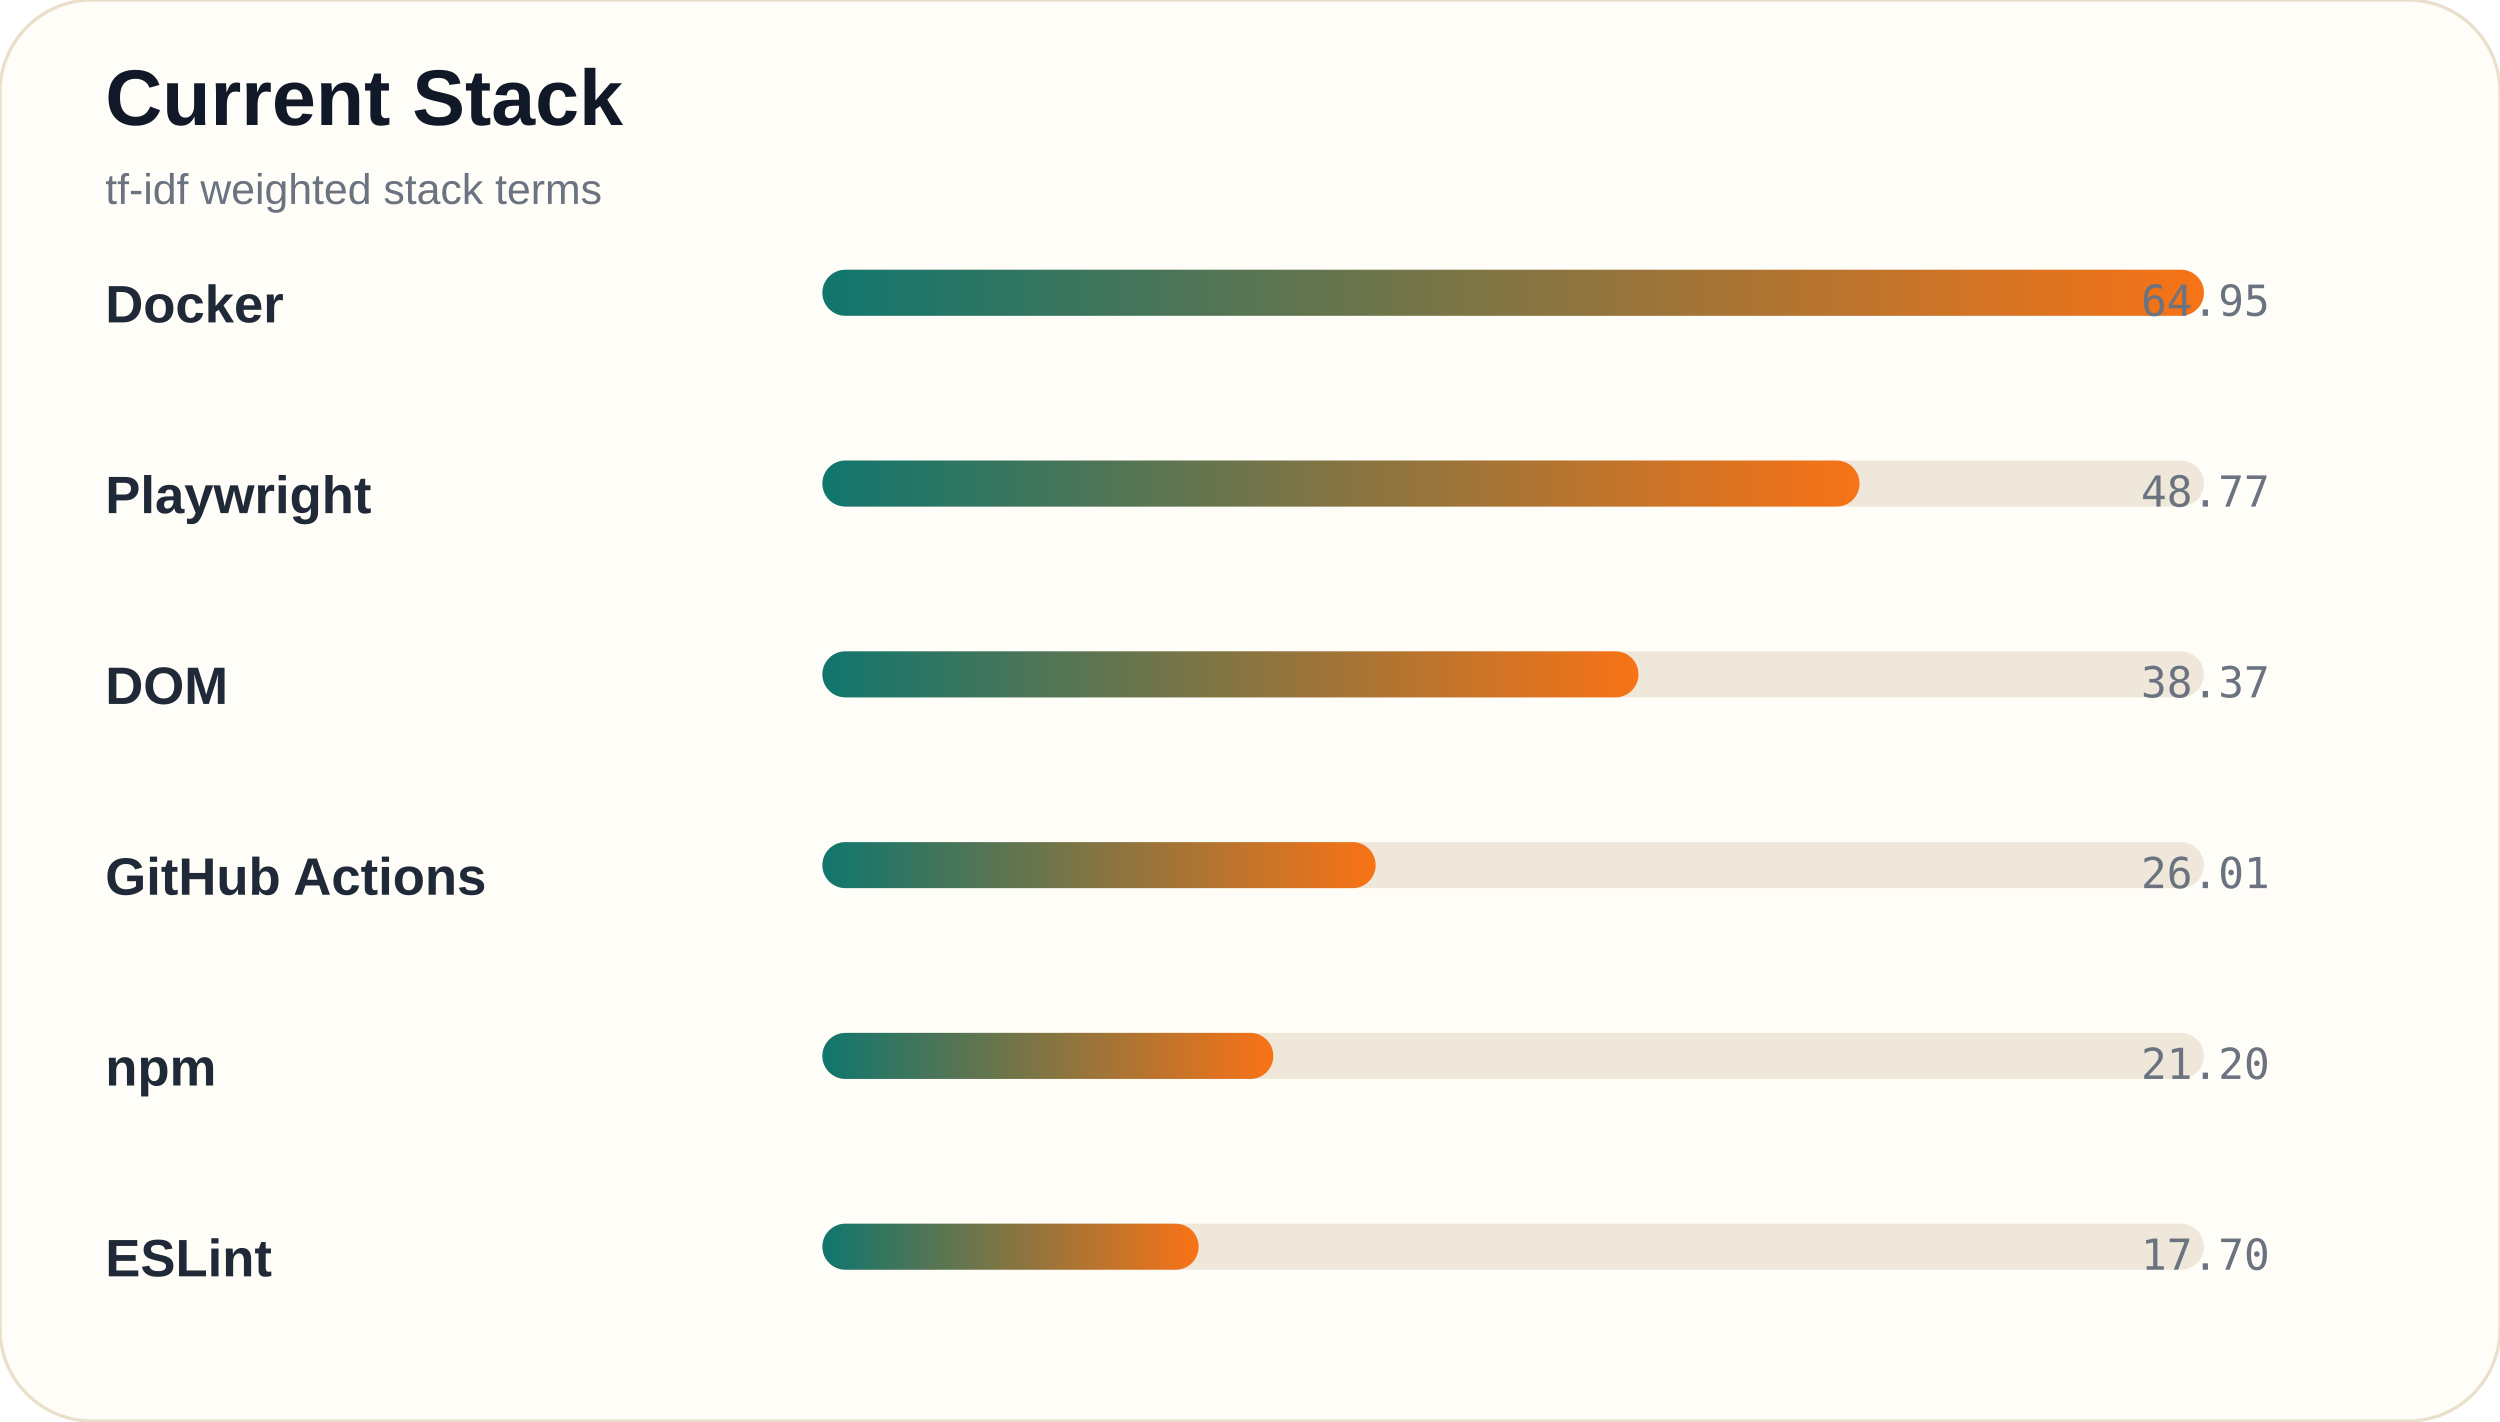
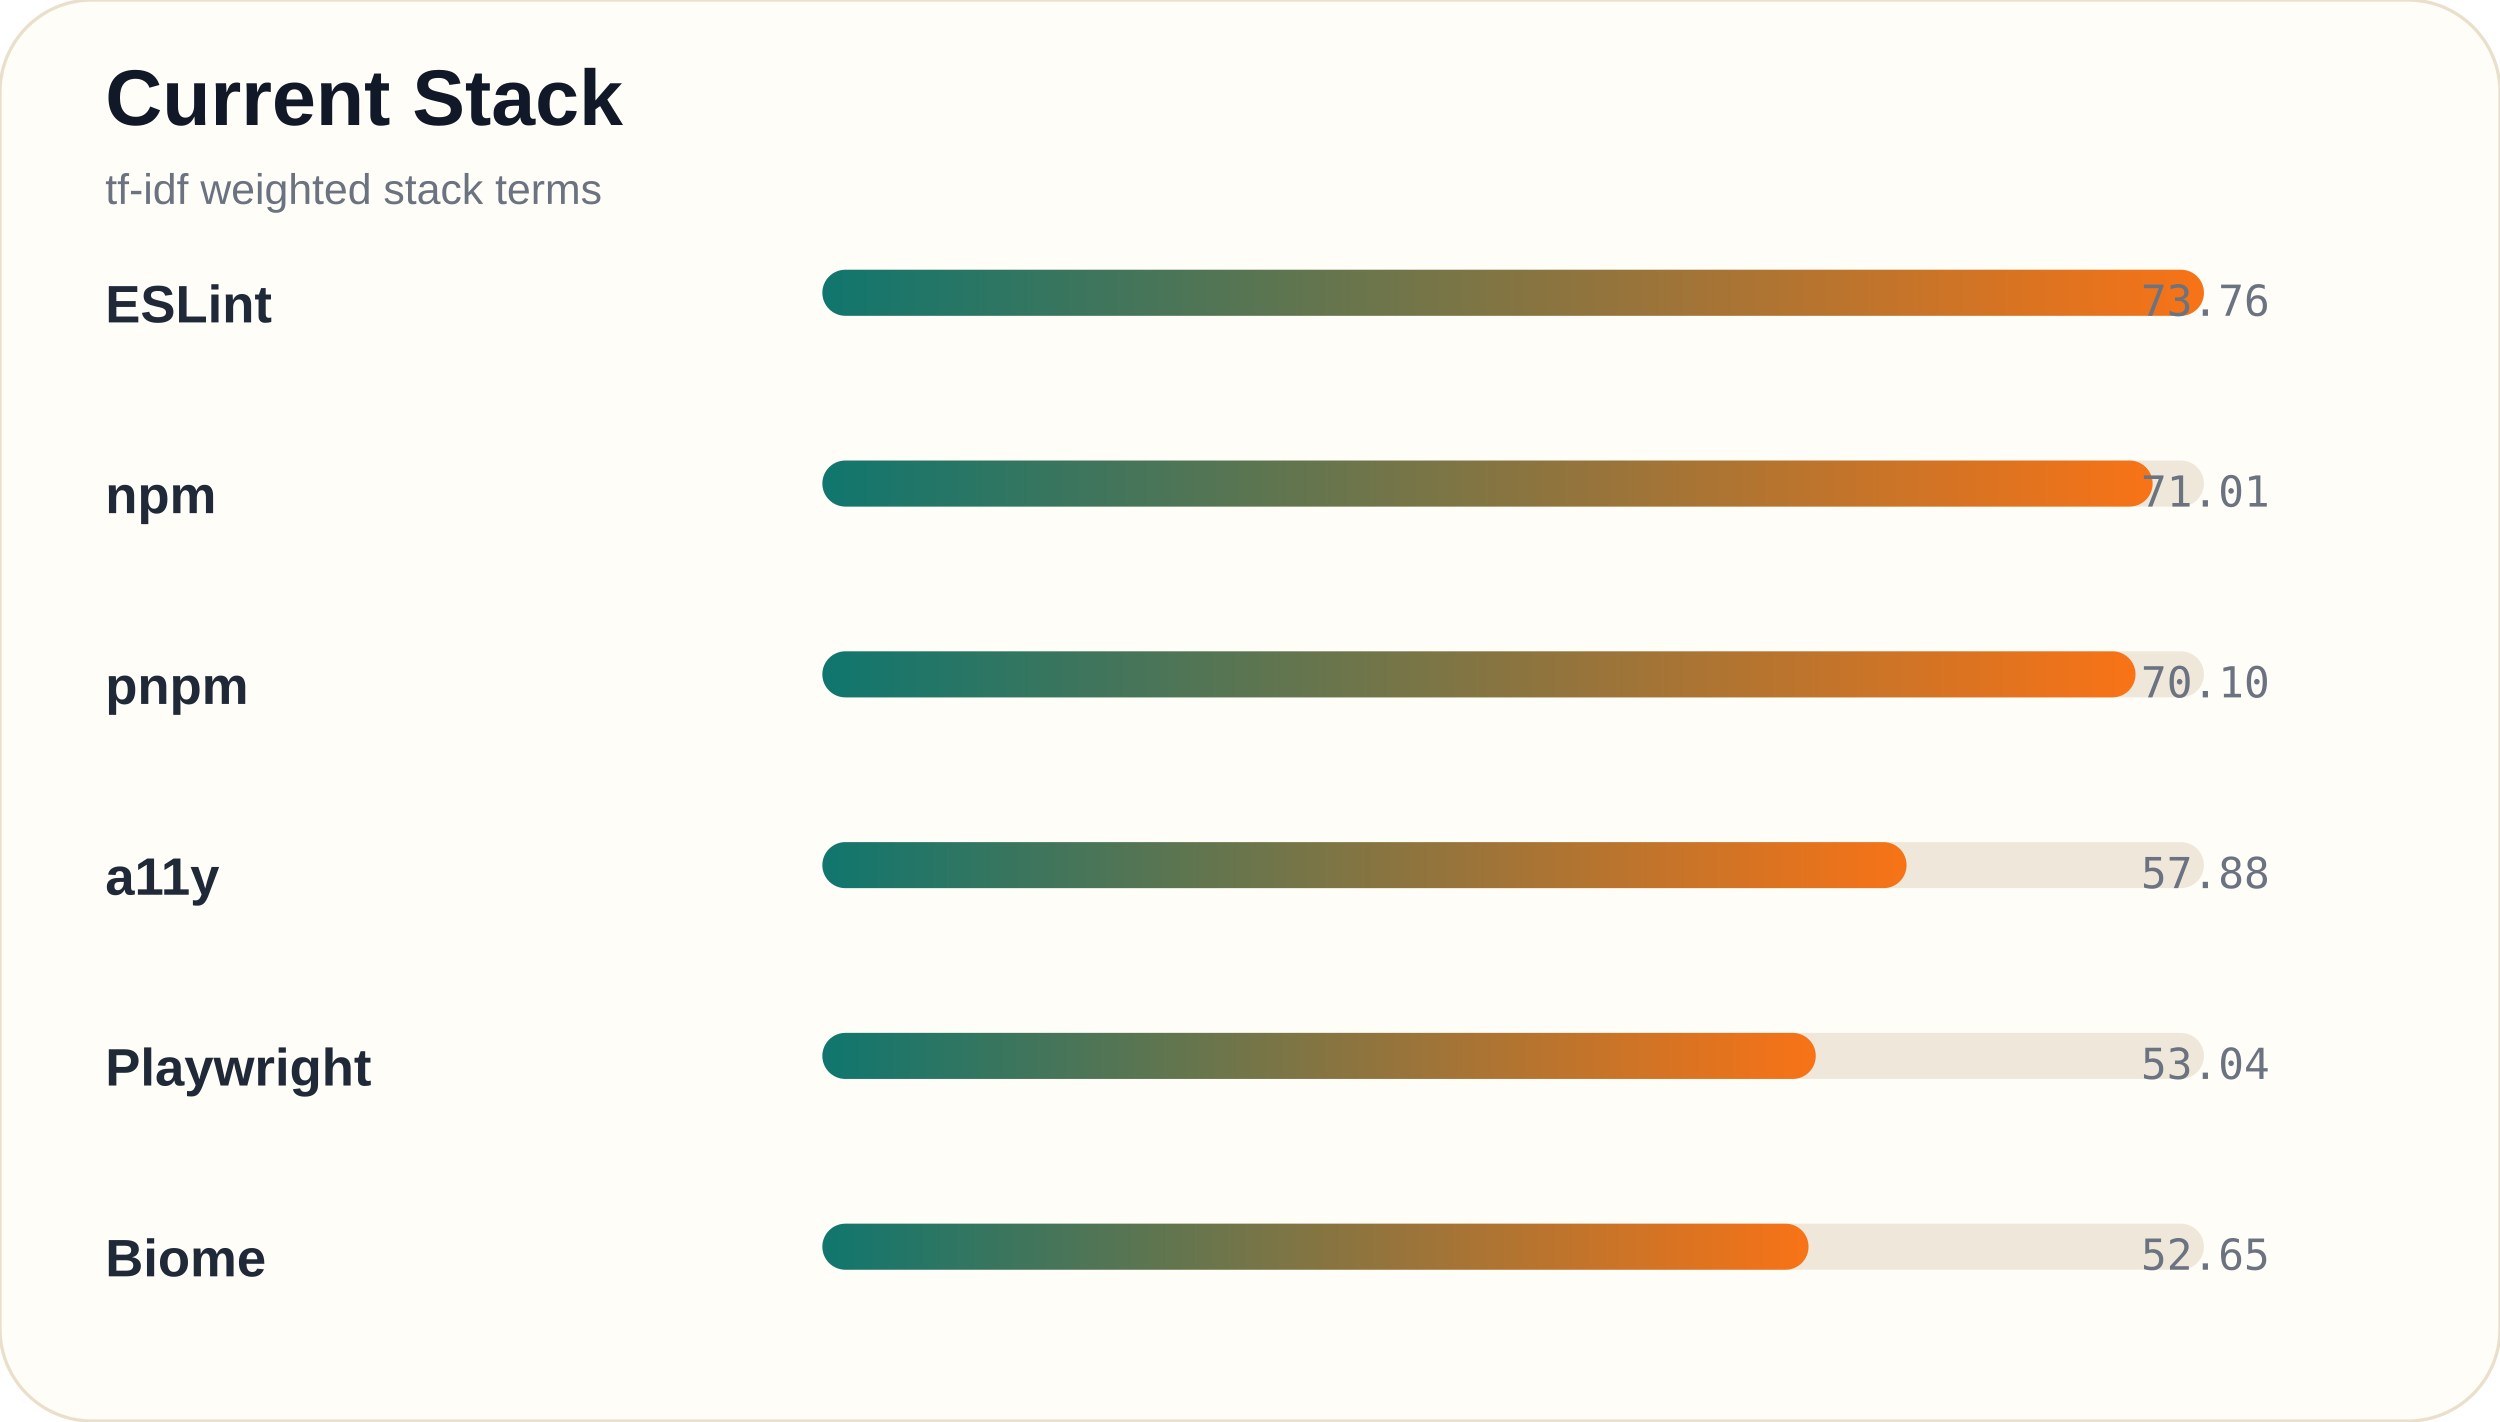
<svg xmlns="http://www.w3.org/2000/svg" width="760" height="432" viewBox="0 0 760 432" role="img" aria-label="Current Stack">
  <defs>
    <linearGradient id="bar" x1="0%" y1="0%" x2="100%" y2="0%">
      <stop offset="0%" stop-color="#0f766e" />
      <stop offset="100%" stop-color="#f97316" />
    </linearGradient>
  </defs>
  <rect width="760" height="432" rx="28" fill="#fffdf8" stroke="#eadfca" />
  <text x="32" y="38" font-family="Avenir Next, Helvetica Neue, Arial, sans-serif" font-size="24" font-weight="700" fill="#111827">Current Stack</text>
  <text x="32" y="62" font-family="Avenir Next, Helvetica Neue, Arial, sans-serif" font-size="13" fill="#6b7280">tf-idf weighted stack terms</text>
-   <text x="32" y="98" font-family="Avenir Next, Helvetica Neue, Arial, sans-serif" font-size="16" font-weight="600" fill="#1f2937">Docker</text>
+   <text x="32" y="98" font-family="Avenir Next, Helvetica Neue, Arial, sans-serif" font-size="16" font-weight="600" fill="#1f2937">ESLint</text>
  <rect x="250" y="82" width="420" height="14" rx="7" fill="#efe8da" />
  <rect x="250" y="82" width="420.0" height="14" rx="7" fill="url(#bar)" />
-   <text x="690" y="96" text-anchor="end" font-family="SFMono-Regular, Menlo, monospace" font-size="13" fill="#6b7280">64.95</text>
-   <text x="32" y="156" font-family="Avenir Next, Helvetica Neue, Arial, sans-serif" font-size="16" font-weight="600" fill="#1f2937">Playwright</text>
+   <text x="690" y="96" text-anchor="end" font-family="SFMono-Regular, Menlo, monospace" font-size="13" fill="#6b7280">73.76</text>
+   <text x="32" y="156" font-family="Avenir Next, Helvetica Neue, Arial, sans-serif" font-size="16" font-weight="600" fill="#1f2937">npm</text>
  <rect x="250" y="140" width="420" height="14" rx="7" fill="#efe8da" />
-   <rect x="250" y="140" width="315.3" height="14" rx="7" fill="url(#bar)" />
-   <text x="690" y="154" text-anchor="end" font-family="SFMono-Regular, Menlo, monospace" font-size="13" fill="#6b7280">48.77</text>
-   <text x="32" y="214" font-family="Avenir Next, Helvetica Neue, Arial, sans-serif" font-size="16" font-weight="600" fill="#1f2937">DOM</text>
+   <rect x="250" y="140" width="404.4" height="14" rx="7" fill="url(#bar)" />
+   <text x="690" y="154" text-anchor="end" font-family="SFMono-Regular, Menlo, monospace" font-size="13" fill="#6b7280">71.01</text>
+   <text x="32" y="214" font-family="Avenir Next, Helvetica Neue, Arial, sans-serif" font-size="16" font-weight="600" fill="#1f2937">pnpm</text>
  <rect x="250" y="198" width="420" height="14" rx="7" fill="#efe8da" />
-   <rect x="250" y="198" width="248.1" height="14" rx="7" fill="url(#bar)" />
-   <text x="690" y="212" text-anchor="end" font-family="SFMono-Regular, Menlo, monospace" font-size="13" fill="#6b7280">38.37</text>
-   <text x="32" y="272" font-family="Avenir Next, Helvetica Neue, Arial, sans-serif" font-size="16" font-weight="600" fill="#1f2937">GitHub Actions</text>
+   <rect x="250" y="198" width="399.2" height="14" rx="7" fill="url(#bar)" />
+   <text x="690" y="212" text-anchor="end" font-family="SFMono-Regular, Menlo, monospace" font-size="13" fill="#6b7280">70.10</text>
+   <text x="32" y="272" font-family="Avenir Next, Helvetica Neue, Arial, sans-serif" font-size="16" font-weight="600" fill="#1f2937">a11y</text>
  <rect x="250" y="256" width="420" height="14" rx="7" fill="#efe8da" />
-   <rect x="250" y="256" width="168.2" height="14" rx="7" fill="url(#bar)" />
-   <text x="690" y="270" text-anchor="end" font-family="SFMono-Regular, Menlo, monospace" font-size="13" fill="#6b7280">26.01</text>
-   <text x="32" y="330" font-family="Avenir Next, Helvetica Neue, Arial, sans-serif" font-size="16" font-weight="600" fill="#1f2937">npm</text>
+   <rect x="250" y="256" width="329.6" height="14" rx="7" fill="url(#bar)" />
+   <text x="690" y="270" text-anchor="end" font-family="SFMono-Regular, Menlo, monospace" font-size="13" fill="#6b7280">57.88</text>
+   <text x="32" y="330" font-family="Avenir Next, Helvetica Neue, Arial, sans-serif" font-size="16" font-weight="600" fill="#1f2937">Playwright</text>
  <rect x="250" y="314" width="420" height="14" rx="7" fill="#efe8da" />
-   <rect x="250" y="314" width="137.1" height="14" rx="7" fill="url(#bar)" />
-   <text x="690" y="328" text-anchor="end" font-family="SFMono-Regular, Menlo, monospace" font-size="13" fill="#6b7280">21.20</text>
-   <text x="32" y="388" font-family="Avenir Next, Helvetica Neue, Arial, sans-serif" font-size="16" font-weight="600" fill="#1f2937">ESLint</text>
+   <rect x="250" y="314" width="302.0" height="14" rx="7" fill="url(#bar)" />
+   <text x="690" y="328" text-anchor="end" font-family="SFMono-Regular, Menlo, monospace" font-size="13" fill="#6b7280">53.04</text>
+   <text x="32" y="388" font-family="Avenir Next, Helvetica Neue, Arial, sans-serif" font-size="16" font-weight="600" fill="#1f2937">Biome</text>
  <rect x="250" y="372" width="420" height="14" rx="7" fill="#efe8da" />
-   <rect x="250" y="372" width="114.4" height="14" rx="7" fill="url(#bar)" />
-   <text x="690" y="386" text-anchor="end" font-family="SFMono-Regular, Menlo, monospace" font-size="13" fill="#6b7280">17.70</text>
+   <rect x="250" y="372" width="299.8" height="14" rx="7" fill="url(#bar)" />
+   <text x="690" y="386" text-anchor="end" font-family="SFMono-Regular, Menlo, monospace" font-size="13" fill="#6b7280">52.65</text>
</svg>
